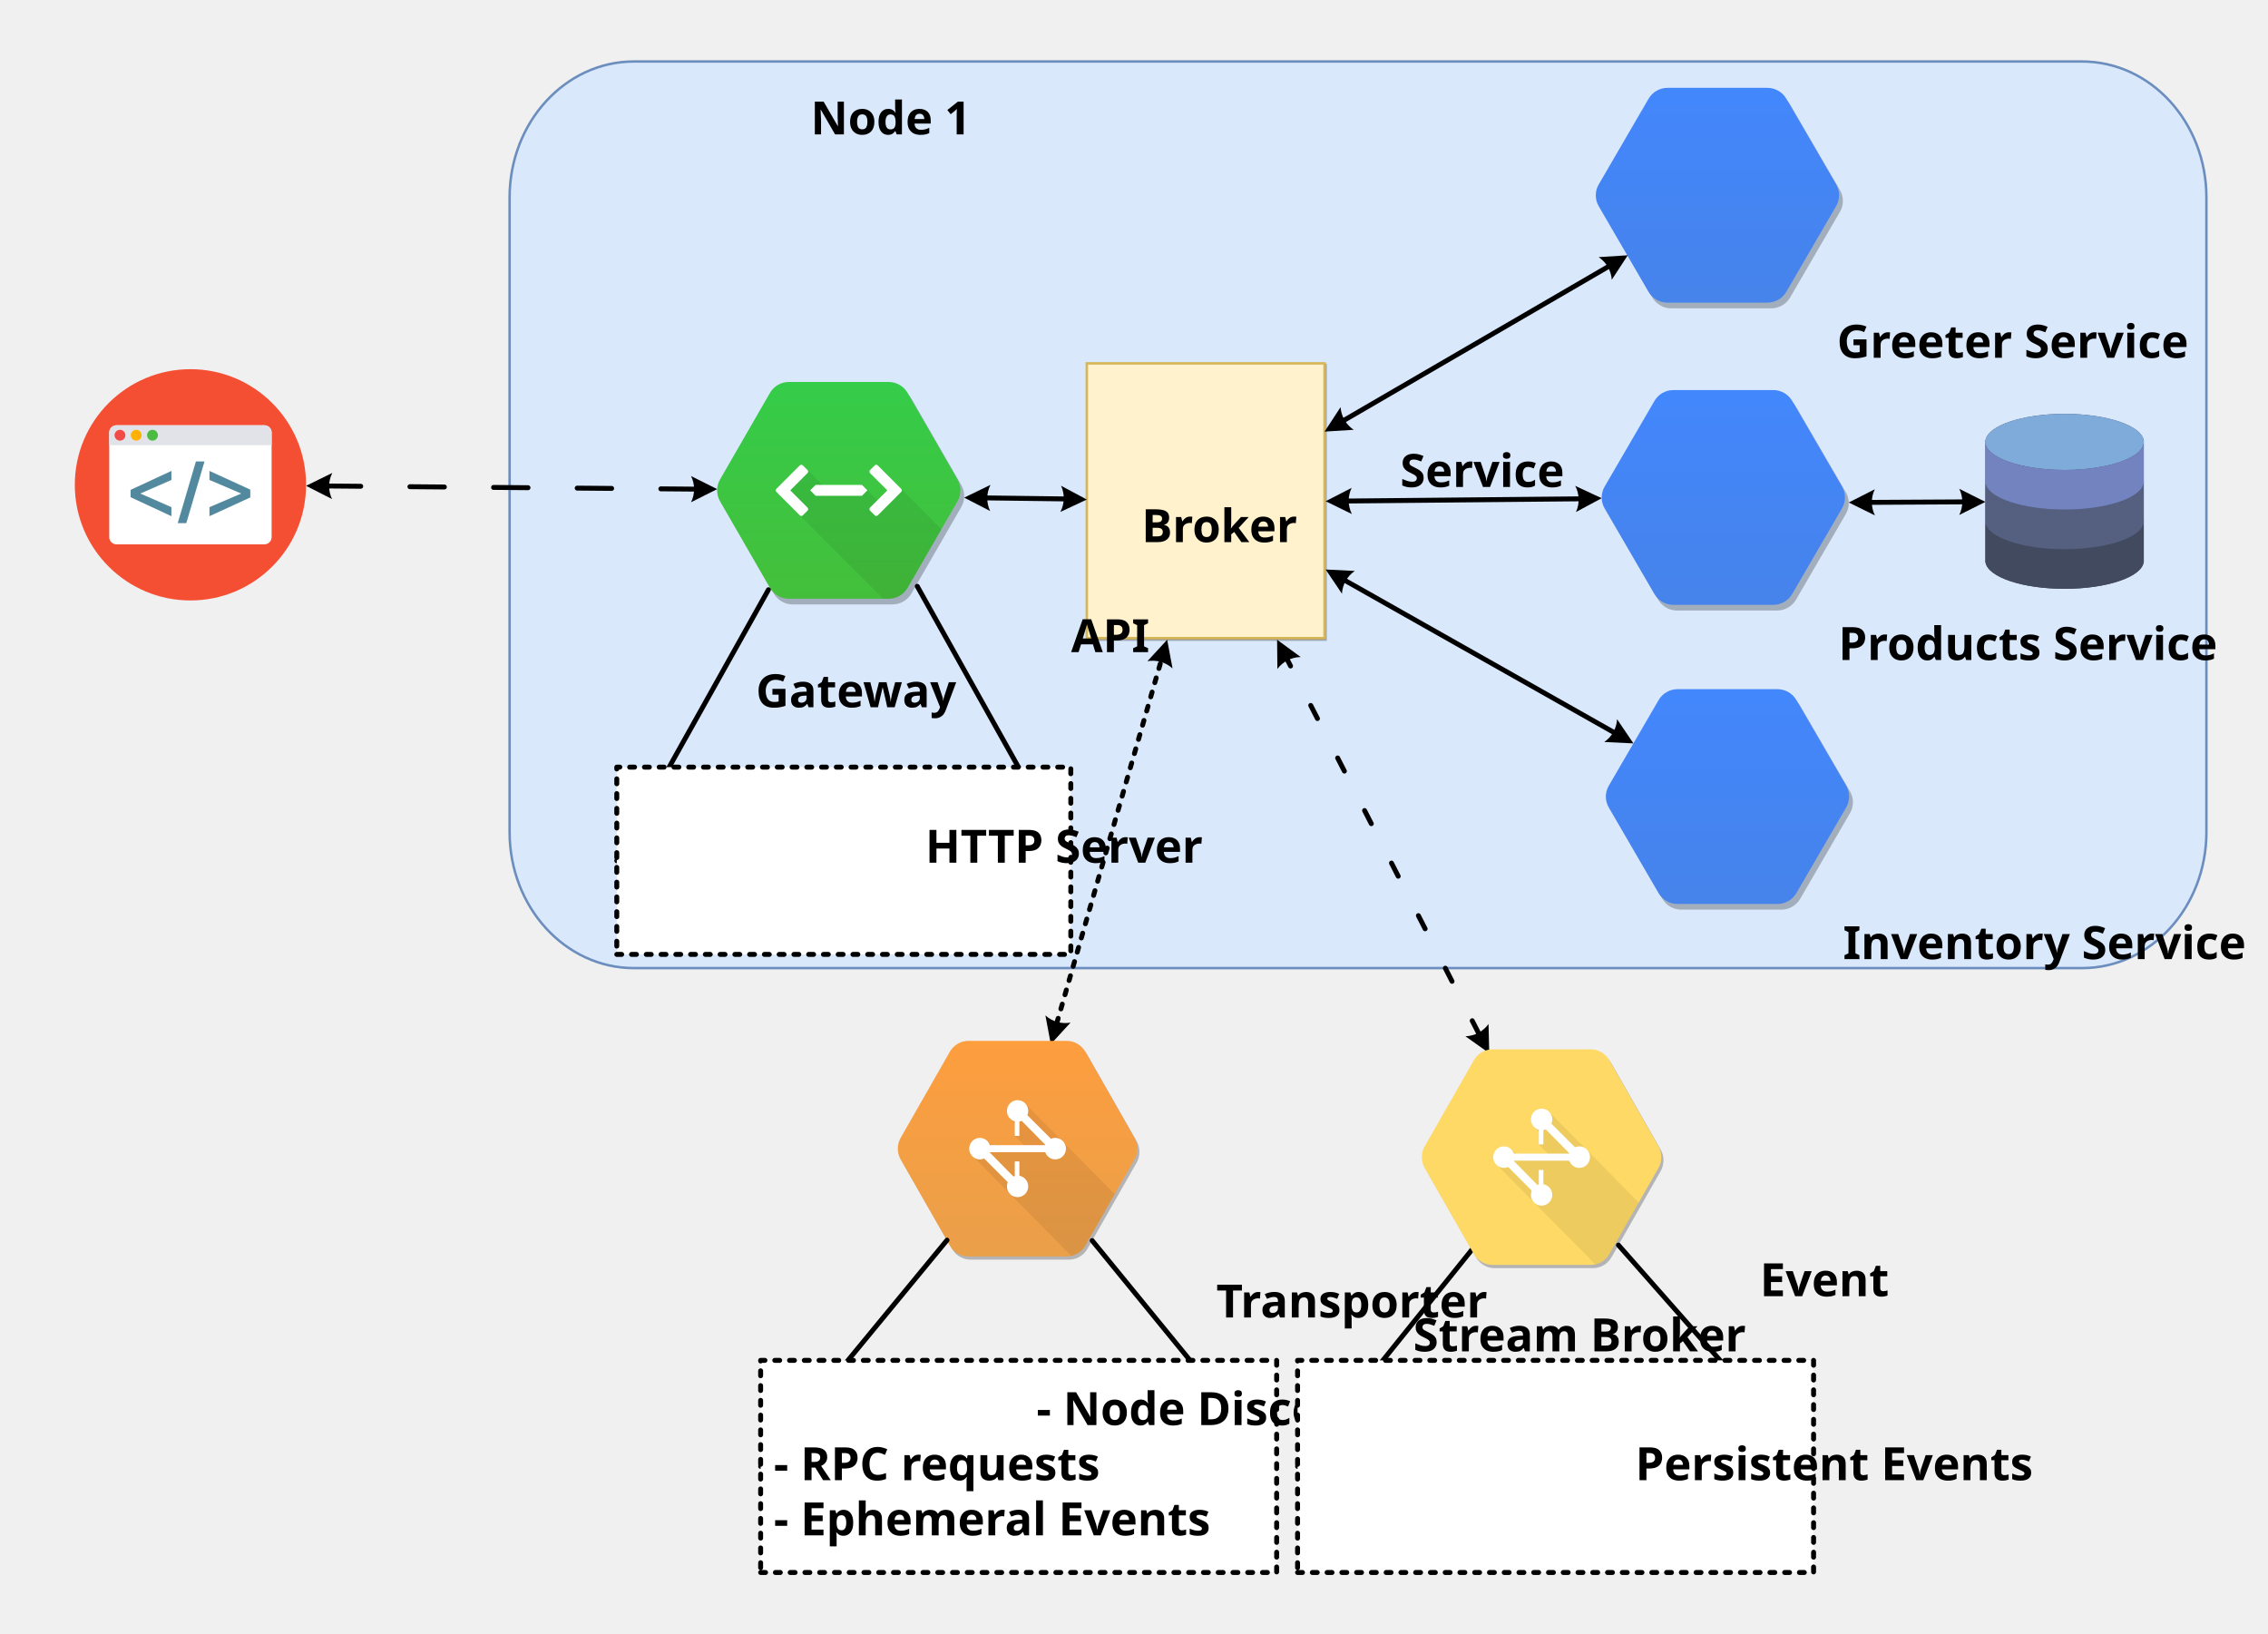
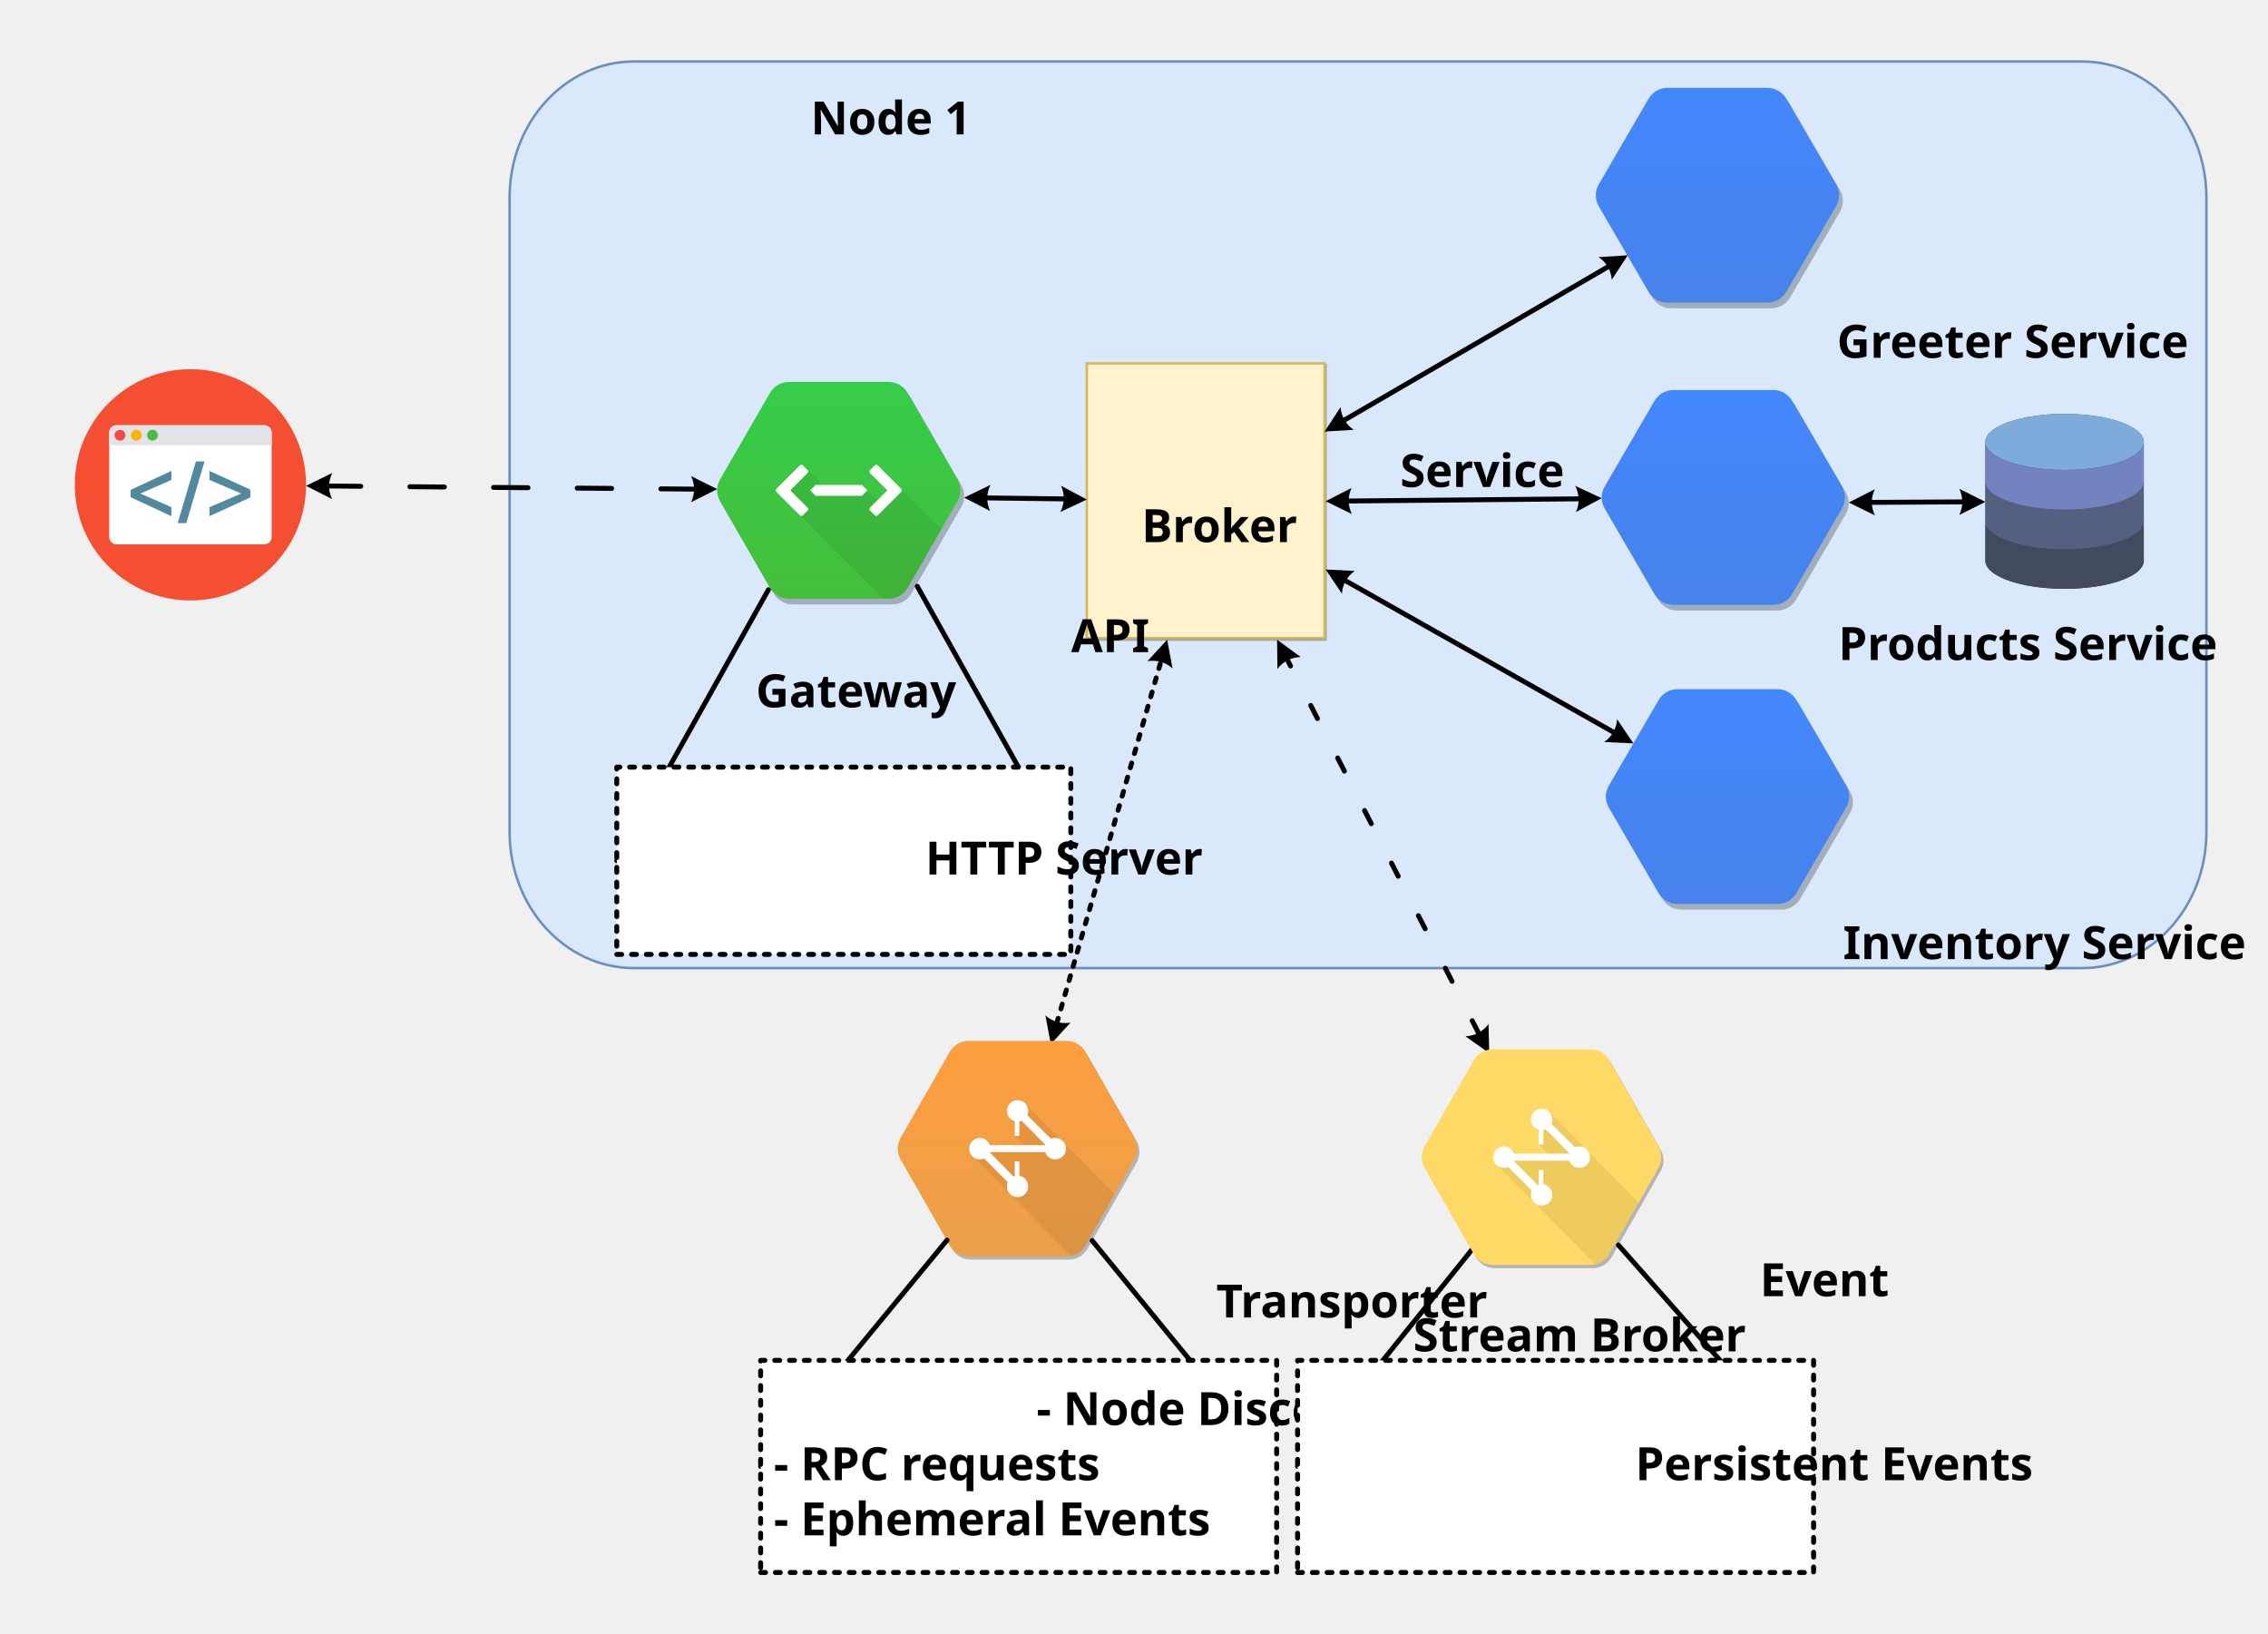
<svg xmlns="http://www.w3.org/2000/svg" xmlns:ns1="http://schemas.microsoft.com/visio/2003/SVGExtensions/" xmlns:xlink="http://www.w3.org/1999/xlink" width="9.603in" height="6.918in" viewBox="0 0 691.411 498.13" xml:space="preserve" color-interpolation-filters="sRGB" class="st33">
  <ns1:documentProperties ns1:langID="2070" ns1:metric="true" ns1:viewMarkup="false">
    <ns1:userDefs>
      <ns1:ud ns1:nameU="msvNoAutoConnect" ns1:val="VT0(1):26" />
    </ns1:userDefs>
  </ns1:documentProperties>
  <style type="text/css">
	
		.st1 {fill:#dae8fc;stroke:#6c8ebf;stroke-linecap:butt;stroke-width:0.75}
		.st2 {fill:#000000;fill-opacity:0.25;stroke:#000000;stroke-linecap:butt;stroke-opacity:0.25;stroke-width:0.75}
		.st3 {fill:#fff2cc;stroke:#d6b656;stroke-linecap:butt;stroke-width:0.75}
		.st4 {fill:#000000;font-family:Calibri;font-size:1.167em;font-weight:bold}
		.st5 {font-size:1em}
		.st6 {fill:#000000;fill-opacity:0.25;stroke:none;stroke-linecap:butt;stroke-width:0.75}
		.st7 {fill:url(#grad0-17);stroke:none;stroke-linecap:butt;stroke-width:0.75}
		.st8 {fill:#000000;fill-opacity:0.067;stroke:none;stroke-linecap:butt;stroke-width:0.75}
		.st9 {fill:#ffffff;stroke:none;stroke-linecap:butt;stroke-width:0.75}
		.st10 {fill:none;stroke:none;stroke-linecap:round;stroke-linejoin:round;stroke-width:0.75}
		.st11 {marker-end:url(#mrkr5-34);marker-start:url(#mrkr5-32);stroke:#000000;stroke-linecap:round;stroke-linejoin:round;stroke-width:1.5}
		.st12 {fill:#000000;fill-opacity:1;stroke:#000000;stroke-opacity:1;stroke-width:0.373}
		.st13 {stroke:#000000;stroke-linecap:round;stroke-linejoin:round;stroke-width:1.5}
		.st14 {fill:#ffffff;stroke:#000000;stroke-dasharray:1.5,3;stroke-linecap:round;stroke-linejoin:round;stroke-width:1.5}
		.st15 {fill:#000000;font-family:Segoe UI;font-size:1.167em;font-weight:bold}
		.st16 {marker-end:url(#mrkr5-34);marker-start:url(#mrkr5-32);stroke:#000000;stroke-dasharray:10.5,7.5,0,7.5;stroke-linecap:round;stroke-linejoin:round;stroke-width:1.5}
		.st17 {fill:#f54f33;stroke:none;stroke-linecap:butt;stroke-width:4.781}
		.st18 {fill:#ffffff;stroke:none;stroke-linecap:butt;stroke-width:4.781}
		.st19 {fill:#e1e3e9;stroke:none;stroke-linecap:butt;stroke-width:4.781}
		.st20 {fill:#f24b45;stroke:none;stroke-linecap:butt;stroke-width:4.781}
		.st21 {fill:#ffb202;stroke:none;stroke-linecap:butt;stroke-width:4.781}
		.st22 {fill:#4cbb41;stroke:none;stroke-linecap:butt;stroke-width:4.781}
		.st23 {fill:#53899f;stroke:none;stroke-linecap:butt;stroke-width:4.781}
		.st24 {marker-end:url(#mrkr5-34);marker-start:url(#mrkr5-32);stroke:#000000;stroke-dasharray:1.5,3;stroke-linecap:round;stroke-linejoin:round;stroke-width:1.5}
		.st25 {fill:url(#grad0-87);stroke:none;stroke-linecap:butt;stroke-width:0.75}
		.st26 {fill:#424a60;stroke:none;stroke-linecap:butt;stroke-width:11.547}
		.st27 {fill:#556080;stroke:none;stroke-linecap:butt;stroke-width:11.547}
		.st28 {fill:#7fabda;stroke:none;stroke-linecap:butt;stroke-width:11.547}
		.st29 {fill:#7383bf;stroke:none;stroke-linecap:butt;stroke-width:11.547}
		.st30 {marker-end:url(#mrkr5-34);marker-start:url(#mrkr5-32);stroke:#000000;stroke-dasharray:4.5,4.5,0,4.5,0,4.5;stroke-linecap:round;stroke-linejoin:round;stroke-width:1.5}
		.st31 {fill:url(#grad0-178);stroke:none;stroke-linecap:butt;stroke-width:0.75}
		.st32 {fill:#ffd965;stroke:none;stroke-linecap:butt;stroke-width:0.75}
		.st33 {fill:none;fill-rule:evenodd;font-size:12px;overflow:visible;stroke-linecap:square;stroke-miterlimit:3}
	
	</style>
  <defs id="Patterns_And_Gradients">
    <linearGradient id="grad0-17" x1="0" y1="0" x2="1" y2="0" gradientTransform="rotate(90 0.5 0.5)">
      <stop offset="0" stop-color="#35cc49" stop-opacity="1" />
      <stop offset="1" stop-color="#44bf3b" stop-opacity="1" />
    </linearGradient>
    <linearGradient id="grad0-87" x1="0" y1="0" x2="1" y2="0" gradientTransform="rotate(90 0.5 0.5)">
      <stop offset="0" stop-color="#4387fd" stop-opacity="1" />
      <stop offset="1" stop-color="#4683ea" stop-opacity="1" />
    </linearGradient>
    <linearGradient id="grad0-178" x1="0" y1="0" x2="1" y2="0" gradientTransform="rotate(90 0.5 0.5)">
      <stop offset="0" stop-color="#fd9e3f" stop-opacity="1" />
      <stop offset="1" stop-color="#ea9f49" stop-opacity="1" />
    </linearGradient>
  </defs>
  <defs id="Markers">
    <g id="lend5">
      <path d="M 2 1 L 0 0 L 1.981 -0.993 C 1.672 -0.365 1.673 0.373 1.985 1 " style="stroke:none" />
    </g>
    <marker id="mrkr5-32" class="st12" ns1:arrowType="5" ns1:arrowSize="2" ns1:setback="4.45" refX="4.45" orient="auto" markerUnits="strokeWidth" overflow="visible">
      <use xlink:href="#lend5" transform="scale(2.68) " />
    </marker>
    <marker id="mrkr5-34" class="st12" ns1:arrowType="5" ns1:arrowSize="2" ns1:setback="4.69" refX="-4.69" orient="auto" markerUnits="strokeWidth" overflow="visible">
      <use xlink:href="#lend5" transform="scale(-2.68,-2.68) " />
    </marker>
  </defs>
-   <g ns1:mID="6" ns1:index="4" ns1:groupContext="foregroundPage">
+   <g ns1:mID="25" ns1:index="7" ns1:groupContext="foregroundPage">
    <ns1:pageProperties ns1:drawingScale="0.0393701" ns1:pageScale="0.0393701" ns1:drawingUnits="24" ns1:shadowOffsetX="9" ns1:shadowOffsetY="-9" />
    <ns1:layer ns1:name="Connector" ns1:index="0" />
-     <g id="shape216-1" ns1:mID="216" ns1:groupContext="shape" transform="translate(155.339,-203.002)">
+     <g id="shape134-1" ns1:mID="134" ns1:groupContext="shape" transform="translate(155.339,-203.002)">
      <path d="M0 456.67 A37.898 41.458 -180 0 0 37.9 498.13 L479.43 498.13 A37.898 41.458 -180 0 0 517.32 456.67 L517.32        263.21 A37.898 41.458 -180 0 0 479.43 221.75 L37.9 221.75 A37.898 41.458 -180 0 0 -0 263.21 L0 456.67        Z" class="st1" />
    </g>
-     <g id="group217-3" transform="translate(331.318,-303.109)" ns1:mID="217" ns1:groupContext="group">
-       <g id="shape218-4" ns1:mID="218" ns1:groupContext="shape" transform="translate(0.322164,5.68434E-14)">
+     <g id="group2-3" transform="translate(331.318,-303.109)" ns1:mID="2" ns1:groupContext="group">
+       <g id="shape3-4" ns1:mID="3" ns1:groupContext="shape" transform="translate(0.322164,5.68434E-14)">
        <rect x="0" y="414.367" width="72.487" height="83.763" class="st2" />
      </g>
-       <g id="shape219-6" ns1:mID="219" ns1:groupContext="shape" transform="translate(0,-0.483246)">
+       <g id="shape4-6" ns1:mID="4" ns1:groupContext="shape" transform="translate(0,-0.483246)">
        <ns1:textBlock ns1:margins="rect(0,0,0,0)" ns1:tabSpace="42.5197" />
        <ns1:textRect cx="36.243" cy="456.249" width="72.49" height="83.763" />
        <rect x="0" y="414.367" width="72.487" height="83.763" class="st3" />
        <text x="15.44" y="452.05" class="st4" ns1:langID="2070">
          <ns1:paragraph ns1:horizAlign="1" />
          <ns1:tabList />Service<ns1:lf />
          <tspan x="16.7" dy="1.2em" class="st5">Broker</tspan>
        </text>
      </g>
    </g>
-     <g id="group220-10" transform="translate(210.693,-279.521)" ns1:mID="220" ns1:groupContext="group">
-       <g id="group221-11" transform="translate(7.62102,-34.3433)" ns1:mID="221" ns1:groupContext="group">
-         <g id="shape222-12" ns1:mID="222" ns1:groupContext="shape" transform="translate(1.15933,-1.3074E-12)">
+     <g id="group49-10" transform="translate(210.693,-279.521)" ns1:mID="49" ns1:groupContext="group">
+       <g id="group50-11" transform="translate(7.62102,-34.3433)" ns1:mID="50" ns1:groupContext="group">
+         <g id="shape51-12" ns1:mID="51" ns1:groupContext="shape" transform="translate(1.15933,-1.3074E-12)">
          <path d="M16.4 494.8 L1.19 468.43 C0 466.36 0 463.82 1.19 461.76 L16.4 435.38 C17.59 433.32 19.79 432.05 22.17          432.05 L52.6 432.05 C54.98 432.05 57.18 433.32 58.37 435.38 L73.58 461.76 C74.77 463.82 74.77 466.36          73.58 468.43 L58.37 494.8 C57.18 496.86 54.98 498.13 52.6 498.13 L22.17 498.13 C19.79 498.13 17.59          496.86 16.4 494.8 Z" class="st6" />
        </g>
-         <g id="shape223-14" ns1:mID="223" ns1:groupContext="shape" transform="translate(0,-1.739)">
+         <g id="shape52-14" ns1:mID="52" ns1:groupContext="shape" transform="translate(0,-1.739)">
          <path d="M16.4 494.8 L1.19 468.43 C0 466.36 0 463.82 1.19 461.76 L16.4 435.38 C17.59 433.32 19.79 432.05 22.17          432.05 L52.6 432.05 C54.98 432.05 57.18 433.32 58.37 435.38 L73.58 461.76 C74.77 463.82 74.77 466.36          73.58 468.43 L58.37 494.8 C57.18 496.86 54.98 498.13 52.6 498.13 L22.17 498.13 C19.79 498.13 17.59          496.86 16.4 494.8 Z" class="st7" />
        </g>
-         <g id="shape224-18" ns1:mID="224" ns1:groupContext="shape" transform="translate(20.6535,-1.739)">
+         <g id="shape53-18" ns1:mID="53" ns1:groupContext="shape" transform="translate(20.6535,-1.739)">
          <path d="M35.7 464.6 L28.61 468.24 L25.44 465.07 L13.01 464.72 L7.22 458.92 L0 465.09 L4.9 472.75 L30.26 498.13          L31.95 498.13 C34.33 498.13 36.52 496.86 37.72 494.8 L48.02 476.94 L35.7 464.6 Z" class="st8" />
        </g>
-         <g id="shape225-20" ns1:mID="225" ns1:groupContext="shape" transform="translate(18.103,-26.9081)">
+         <g id="shape54-20" ns1:mID="54" ns1:groupContext="shape" transform="translate(18.103,-26.9081)">
          <path d="M28 490.25 L26.35 488.59 L12.23 488.59 L10.57 490.25 L12.23 491.91 L26.35 491.91 L28 490.25 ZM9.77 495.53          L4.49 490.25 L9.77 484.98 C10.01 484.73 10.01 484.33 9.77 484.09 L8.31 482.64 C8.06 482.39 7.66          482.39 7.41 482.64 L0.24 489.81 C0 490.06 0 490.46 0.24 490.71 L1.7 492.17 L1.7 492.17 L7.42 497.88          C7.67 498.13 8.06 498.13 8.31 497.88 L9.77 496.43 C10.01 496.18 10.01 495.78 9.77 495.53 ZM28.8          484.98 L34.08 490.26 L28.8 495.53 C28.56 495.78 28.56 496.18 28.8 496.43 L30.26 497.88 C30.51 498.13          30.91 498.13 31.16 497.88 L38.33 490.71 C38.57 490.46 38.57 490.06 38.33 489.81 L36.87 488.36 L36.86          488.35 L31.15 482.64 C30.9 482.39 30.51 482.39 30.26 482.64 L28.8 484.09 C28.56 484.33 28.56 484.73          28.8 484.98 Z" class="st9" />
        </g>
      </g>
-       <g id="shape226-22" ns1:mID="226" ns1:groupContext="shape">
+       <g id="shape55-22" ns1:mID="55" ns1:groupContext="shape">
        <ns1:textBlock ns1:margins="rect(4,4,4,4)" ns1:tabSpace="42.5197" />
        <ns1:textRect cx="45.586" cy="482.535" width="91.18" height="31.191" />
        <rect x="0" y="466.939" width="91.173" height="31.191" class="st10" />
        <text x="35.75" y="478.33" class="st4" ns1:langID="2070">
          <ns1:paragraph ns1:horizAlign="1" />
          <ns1:tabList />API<ns1:newlineChar />
          <tspan x="19.73" dy="1.2em" class="st5">Gateway</tspan>
        </text>
      </g>
    </g>
-     <g id="shape227-26" ns1:mID="227" ns1:groupContext="shape" ns1:layerMember="0" transform="translate(331.318,-339.097)">
+     <g id="shape67-26" ns1:mID="67" ns1:groupContext="shape" ns1:layerMember="0" transform="translate(331.318,-339.097)">
      <path d="M-6.67 491.2 L-7.03 491.19 L-30.35 490.89" class="st11" />
    </g>
-     <g id="shape228-35" ns1:mID="228" ns1:groupContext="shape" transform="translate(171.496,-451.354)">
+     <g id="shape160-35" ns1:mID="160" ns1:groupContext="shape" transform="translate(171.496,-451.354)">
      <ns1:textBlock ns1:margins="rect(4,4,4,4)" ns1:tabSpace="42.5197" />
      <ns1:textRect cx="30.898" cy="488.13" width="61.8" height="20" />
      <rect x="0" y="478.13" width="61.795" height="20" class="st10" />
      <text x="10.11" y="492.33" class="st4" ns1:langID="2070">
        <ns1:paragraph ns1:horizAlign="1" />
        <ns1:tabList />Node 1</text>
    </g>
-     <g id="shape229-38" ns1:mID="229" ns1:groupContext="shape" ns1:layerMember="0" transform="translate(234.249,-318.353)">
+     <g id="shape180-38" ns1:mID="180" ns1:groupContext="shape" ns1:layerMember="0" transform="translate(234.249,-318.353)">
      <path d="M0 498.13 L-46.23 580.76" class="st13" />
    </g>
-     <g id="shape230-41" ns1:mID="230" ns1:groupContext="shape" ns1:layerMember="0" transform="translate(279.628,-319.395)">
+     <g id="shape181-41" ns1:mID="181" ns1:groupContext="shape" ns1:layerMember="0" transform="translate(279.628,-319.395)">
      <path d="M0 498.13 L46.81 581.8" class="st13" />
    </g>
-     <g id="shape231-44" ns1:mID="231" ns1:groupContext="shape" transform="translate(188.016,-207.179)">
+     <g id="shape182-44" ns1:mID="182" ns1:groupContext="shape" transform="translate(188.016,-207.179)">
      <ns1:userDefs>
        <ns1:ud ns1:nameU="visVersion" ns1:val="VT0(15):26" />
      </ns1:userDefs>
      <ns1:textBlock ns1:margins="rect(4,4,4,4)" ns1:tabSpace="42.5197" />
      <ns1:textRect cx="69.21" cy="469.584" width="138.42" height="57.092" />
      <path d="M0 498.13 L138.42 498.13 L138.42 441.04 L0 441.04 L0 498.13 Z" class="st14" />
-       <text x="28.55" y="470.18" class="st15" ns1:langID="2070">
+       <text x="28.55" y="473.78" class="st15" ns1:langID="2070">
        <ns1:paragraph ns1:horizAlign="1" />
-         <ns1:tabList />HTTP Server<ns1:newlineChar />
-       </text>
-     </g>
-     <g id="shape232-47" ns1:mID="232" ns1:groupContext="shape" ns1:layerMember="0" transform="translate(218.619,-342.409)">
+         <ns1:tabList />HTTP Server</text>
+     </g>
+     <g id="shape75-47" ns1:mID="75" ns1:groupContext="shape" ns1:layerMember="0" transform="translate(218.619,-342.409)">
      <path d="M-6.67 491.52 L-7.03 491.52 L-118.3 490.57" class="st16" />
    </g>
-     <g id="group233-54" transform="translate(22.7812,-315.078)" ns1:mID="233" ns1:groupContext="group">
-       <g id="shape234-55" ns1:mID="234" ns1:groupContext="shape">
+     <g id="group213-54" transform="translate(22.7812,-315.078)" ns1:mID="213" ns1:groupContext="group">
+       <g id="shape214-55" ns1:mID="214" ns1:groupContext="shape">
        <ellipse cx="35.253" cy="462.877" rx="35.253" ry="35.253" class="st17" />
      </g>
-       <g id="shape235-57" ns1:mID="235" ns1:groupContext="shape" transform="translate(10.4966,-17.1049)">
+       <g id="shape215-57" ns1:mID="215" ns1:groupContext="shape" transform="translate(10.4966,-17.1049)">
        <path d="M47.31 498.13 L2.2 498.13 C0.99 498.13 0 497.14 0 495.93 L0 464.04 C0 462.82 0.99 461.83 2.2 461.83 L47.31         461.83 C48.53 461.83 49.51 462.82 49.51 464.04 L49.51 495.93 C49.51 497.14 48.53 498.13 47.31 498.13         Z" class="st18" />
      </g>
-       <g id="shape236-59" ns1:mID="236" ns1:groupContext="shape" transform="translate(10.4966,-47.3416)">
+       <g id="shape216-59" ns1:mID="216" ns1:groupContext="shape" transform="translate(10.4966,-47.3416)">
        <path d="M49.51 498.13 L49.51 494.27 C49.51 493.06 48.53 492.07 47.31 492.07 L2.2 492.07 C0.99 492.07 0 493.06 0         494.27 L0 498.13 L49.51 498.13 Z" class="st19" />
      </g>
-       <g id="shape237-61" ns1:mID="237" ns1:groupContext="shape" transform="translate(12.1182,-48.7192)">
+       <g id="shape217-61" ns1:mID="217" ns1:groupContext="shape" transform="translate(12.1182,-48.7192)">
        <ellipse cx="1.652" cy="496.477" rx="1.652" ry="1.652" class="st20" />
      </g>
-       <g id="shape238-63" ns1:mID="238" ns1:groupContext="shape" transform="translate(17.0757,-48.7192)">
+       <g id="shape218-63" ns1:mID="218" ns1:groupContext="shape" transform="translate(17.0757,-48.7192)">
        <ellipse cx="1.652" cy="496.477" rx="1.652" ry="1.652" class="st21" />
      </g>
-       <g id="shape239-65" ns1:mID="239" ns1:groupContext="shape" transform="translate(22.0337,-48.7192)">
+       <g id="shape219-65" ns1:mID="219" ns1:groupContext="shape" transform="translate(22.0337,-48.7192)">
        <ellipse cx="1.652" cy="496.477" rx="1.652" ry="1.652" class="st22" />
      </g>
-       <g id="group240-67" transform="translate(17.0019,-23.5722)" ns1:mID="240" ns1:groupContext="group">
-         <g id="shape241-68" ns1:mID="241" ns1:groupContext="shape" transform="translate(0,-2.11904)">
+       <g id="group220-67" transform="translate(17.0019,-23.5722)" ns1:mID="220" ns1:groupContext="group">
+         <g id="shape221-68" ns1:mID="221" ns1:groupContext="shape" transform="translate(0,-2.11904)">
          <path d="M0 490.11 L12.45 484.33 L12.45 487.08 L3.04 491.2 L3.04 491.25 L12.45 495.38 L12.45 498.13 L0 492.34          L0 490.11 Z" class="st23" />
        </g>
-         <g id="shape242-70" ns1:mID="242" ns1:groupContext="shape" transform="translate(14.3722,5.68434E-14)">
+         <g id="shape222-70" ns1:mID="222" ns1:groupContext="shape" transform="translate(14.3722,5.68434E-14)">
          <path d="M0 498.13 L5.55 479.32 L8.17 479.32 L2.62 498.13 L0 498.13 Z" class="st23" />
        </g>
-         <g id="shape243-72" ns1:mID="243" ns1:groupContext="shape" transform="translate(24.0481,-2.11904)">
+         <g id="shape223-72" ns1:mID="223" ns1:groupContext="shape" transform="translate(24.0481,-2.11904)">
          <path d="M12.45 492.42 L0 498.13 L0 495.38 L9.63 491.25 L9.63 491.2 L0 487.08 L0 484.33 L12.45 490.03 L12.45          492.42 L12.45 492.42 Z" class="st23" />
        </g>
      </g>
    </g>
-     <g id="shape244-74" ns1:mID="244" ns1:groupContext="shape" ns1:layerMember="0" transform="translate(320.326,-179.833)">
+     <g id="shape252-74" ns1:mID="252" ns1:groupContext="shape" ns1:layerMember="0" transform="translate(320.326,-179.833)">
      <path d="M1.85 491.72 L1.95 491.37 L33.55 381.61" class="st24" />
    </g>
-     <g id="group245-81" transform="translate(479.154,-387.254)" ns1:mID="245" ns1:groupContext="group">
-       <g id="shape246-82" ns1:mID="246" ns1:groupContext="shape" transform="translate(8.20069,-16.8642)">
+     <g id="group253-81" transform="translate(479.154,-387.254)" ns1:mID="253" ns1:groupContext="group">
+       <g id="shape254-82" ns1:mID="254" ns1:groupContext="shape" transform="translate(8.20069,-16.8642)">
        <path d="M16.39 494.84 L1.19 468.71 C0 466.66 0 464.14 1.19 462.09 L16.39 435.96 C17.58 433.91 19.78 432.64 22.17         432.64 L52.58 432.64 C54.97 432.63 57.18 433.89 58.38 435.94 L73.58 462.07 C74.77 464.12 74.77 466.64         73.58 468.69 L58.38 494.82 C57.18 496.87 54.97 498.13 52.58 498.12 L22.17 498.12 C19.79 498.13 17.59         496.88 16.39 494.84 Z" class="st6" />
      </g>
-       <g id="shape247-84" ns1:mID="247" ns1:groupContext="shape" transform="translate(7.04135,-18.6032)">
+       <g id="shape255-84" ns1:mID="255" ns1:groupContext="shape" transform="translate(7.04135,-18.6032)">
        <path d="M16.39 494.84 L1.19 468.71 C0 466.66 0 464.14 1.19 462.09 L16.39 435.96 C17.58 433.91 19.78 432.64 22.17         432.64 L52.58 432.64 C54.97 432.63 57.18 433.89 58.38 435.94 L73.58 462.07 C74.77 464.12 74.77 466.64         73.58 468.69 L58.38 494.82 C57.18 496.87 54.97 498.13 52.58 498.12 L22.17 498.12 C19.79 498.13 17.59         496.88 16.39 494.84 Z" class="st25" />
      </g>
-       <g id="shape248-88" ns1:mID="248" ns1:groupContext="shape" transform="translate(-8.27199,5.68434E-14)">
+       <g id="shape256-88" ns1:mID="256" ns1:groupContext="shape" transform="translate(-8.27199,5.68434E-14)">
        <ns1:textBlock ns1:margins="rect(4,4,4,4)" ns1:tabSpace="42.5197" />
        <ns1:textRect cx="53.858" cy="492.132" width="107.72" height="11.996" />
        <rect x="0" y="486.134" width="107.717" height="11.996" class="st10" />
        <text x="9.04" y="496.33" class="st4" ns1:langID="2070">
          <ns1:paragraph ns1:horizAlign="1" />
          <ns1:tabList />Greeter Service</text>
      </g>
    </g>
-     <g id="group249-91" transform="translate(480.949,-295.128)" ns1:mID="249" ns1:groupContext="group">
-       <g id="shape250-92" ns1:mID="250" ns1:groupContext="shape" transform="translate(8.20069,-16.8642)">
+     <g id="group257-91" transform="translate(480.949,-295.128)" ns1:mID="257" ns1:groupContext="group">
+       <g id="shape258-92" ns1:mID="258" ns1:groupContext="shape" transform="translate(8.20069,-16.8642)">
        <path d="M16.39 494.84 L1.19 468.71 C0 466.66 0 464.14 1.19 462.09 L16.39 435.96 C17.58 433.91 19.78 432.64 22.17         432.64 L52.58 432.64 C54.97 432.63 57.18 433.89 58.38 435.94 L73.58 462.07 C74.77 464.12 74.77 466.64         73.58 468.69 L58.38 494.82 C57.18 496.87 54.97 498.13 52.58 498.12 L22.17 498.12 C19.79 498.13 17.59         496.88 16.39 494.84 Z" class="st6" />
      </g>
-       <g id="shape251-94" ns1:mID="251" ns1:groupContext="shape" transform="translate(7.04135,-18.6032)">
+       <g id="shape259-94" ns1:mID="259" ns1:groupContext="shape" transform="translate(7.04135,-18.6032)">
        <path d="M16.39 494.84 L1.19 468.71 C0 466.66 0 464.14 1.19 462.09 L16.39 435.96 C17.58 433.91 19.78 432.64 22.17         432.64 L52.58 432.64 C54.97 432.63 57.18 433.89 58.38 435.94 L73.58 462.07 C74.77 464.12 74.77 466.64         73.58 468.69 L58.38 494.82 C57.18 496.87 54.97 498.13 52.58 498.12 L22.17 498.12 C19.79 498.13 17.59         496.88 16.39 494.84 Z" class="st25" />
      </g>
-       <g id="shape252-97" ns1:mID="252" ns1:groupContext="shape" transform="translate(-12.0822,5.68434E-14)">
+       <g id="shape260-97" ns1:mID="260" ns1:groupContext="shape" transform="translate(-12.0822,5.68434E-14)">
        <ns1:textBlock ns1:margins="rect(4,4,4,4)" ns1:tabSpace="42.5197" />
        <ns1:textRect cx="59.528" cy="492.132" width="119.06" height="11.996" />
        <rect x="0" y="486.134" width="119.055" height="11.996" class="st10" />
        <text x="11.5" y="496.33" class="st4" ns1:langID="2070">
          <ns1:paragraph ns1:horizAlign="1" />
          <ns1:tabList />Products Service</text>
      </g>
    </g>
-     <g id="shape253-100" ns1:mID="253" ns1:groupContext="shape" ns1:layerMember="0" transform="translate(605.266,-352.141)">
+     <g id="shape261-100" ns1:mID="261" ns1:groupContext="shape" ns1:layerMember="0" transform="translate(605.266,-352.141)">
      <path d="M-6.67 505.14 L-7.03 505.14 L-34.61 505.29" class="st11" />
    </g>
-     <g id="group254-107" transform="translate(605.266,-318.63)" ns1:mID="254" ns1:groupContext="group">
-       <g id="shape255-108" ns1:mID="255" ns1:groupContext="shape">
+     <g id="group262-107" transform="translate(605.266,-318.63)" ns1:mID="262" ns1:groupContext="group">
+       <g id="shape263-108" ns1:mID="263" ns1:groupContext="shape">
        <path d="M48.26 452.84 C47.52 448.35 37.01 444.79 24.15 444.79 C11.29 444.79 0.78 448.35 0.05 452.84 L0 452.84 L0         453.35 L0 464.92 L0 465.42 L0 465.93 L0 477 L0 477.5 L0 478 L0 490.08 L0.05 490.08 C0.78 494.57 11.29         498.13 24.15 498.13 C37.01 498.13 47.52 494.57 48.26 490.08 L48.3 490.08 L48.3 478 L48.3 477.5 L48.3         477 L48.3 465.93 L48.3 465.42 L48.3 464.92 L48.3 453.35 L48.3 452.84 L48.26 452.84 Z" class="st26" />
      </g>
-       <g id="group256-110" ns1:mID="256" ns1:groupContext="group">
-         <g id="shape257-111" ns1:mID="257" ns1:groupContext="shape">
+       <g id="group264-110" ns1:mID="264" ns1:groupContext="group">
+         <g id="shape265-111" ns1:mID="265" ns1:groupContext="shape">
          <path d="M24.15 486.05 C10.81 486.05 0 482.22 0 477.5 L0 490.08 L0.05 490.08 C0.78 494.57 11.29 498.13 24.15          498.13 C37.01 498.13 47.52 494.57 48.26 490.08 L48.3 490.08 L48.3 477.5 C48.3 482.22 37.49 486.05          24.15 486.05 Z" class="st26" />
        </g>
-         <g id="shape258-113" ns1:mID="258" ns1:groupContext="shape" transform="translate(0,-20.6301)">
+         <g id="shape266-113" ns1:mID="266" ns1:groupContext="shape" transform="translate(0,-20.6301)">
          <path d="M0 497.63 L0 498.13 C0 497.96 0.02 497.79 0.05 497.63 L0 497.63 Z" class="st26" />
        </g>
-         <g id="shape259-115" ns1:mID="259" ns1:groupContext="shape" transform="translate(48.2592,-20.6301)">
+         <g id="shape267-115" ns1:mID="267" ns1:groupContext="shape" transform="translate(48.2592,-20.6301)">
          <path d="M0 497.63 C0.03 497.79 0.05 497.96 0.05 498.13 L0.05 497.63 L0 497.63 Z" class="st26" />
        </g>
      </g>
-       <g id="group260-117" transform="translate(0,-12.0761)" ns1:mID="260" ns1:groupContext="group">
-         <g id="shape261-118" ns1:mID="261" ns1:groupContext="shape">
+       <g id="group268-117" transform="translate(0,-12.0761)" ns1:mID="268" ns1:groupContext="group">
+         <g id="shape269-118" ns1:mID="269" ns1:groupContext="shape">
          <path d="M24.15 486.05 C10.81 486.05 0 482.22 0 477.5 L0 490.08 L0.05 490.08 C0.78 494.57 11.29 498.13 24.15          498.13 C37.01 498.13 47.52 494.57 48.26 490.08 L48.3 490.08 L48.3 477.5 C48.3 482.22 37.49 486.05          24.15 486.05 Z" class="st27" />
        </g>
-         <g id="shape262-120" ns1:mID="262" ns1:groupContext="shape" transform="translate(0,-20.6301)">
+         <g id="shape270-120" ns1:mID="270" ns1:groupContext="shape" transform="translate(0,-20.6301)">
          <path d="M0 497.63 L0 498.13 C0 497.96 0.02 497.79 0.05 497.63 L0 497.63 Z" class="st27" />
        </g>
-         <g id="shape263-122" ns1:mID="263" ns1:groupContext="shape" transform="translate(48.2592,-20.6301)">
+         <g id="shape271-122" ns1:mID="271" ns1:groupContext="shape" transform="translate(48.2592,-20.6301)">
          <path d="M0 497.63 C0.03 497.79 0.05 497.96 0.05 498.13 L0.05 497.63 L0 497.63 Z" class="st27" />
        </g>
      </g>
-       <g id="shape264-124" ns1:mID="264" ns1:groupContext="shape" transform="translate(0,-36.2284)">
+       <g id="shape272-124" ns1:mID="272" ns1:groupContext="shape" transform="translate(0,-36.2284)">
        <ellipse cx="24.152" cy="489.576" rx="24.152" ry="8.554" class="st28" />
      </g>
-       <g id="group265-126" transform="translate(0,-24.1523)" ns1:mID="265" ns1:groupContext="group">
-         <g id="shape266-127" ns1:mID="266" ns1:groupContext="shape">
+       <g id="group273-126" transform="translate(0,-24.1523)" ns1:mID="273" ns1:groupContext="group">
+         <g id="shape274-127" ns1:mID="274" ns1:groupContext="shape">
          <path d="M24.15 486.05 C10.81 486.05 0 482.22 0 477.5 L0 490.08 L0.05 490.08 C0.78 494.57 11.29 498.13 24.15          498.13 C37.01 498.13 47.52 494.57 48.26 490.08 L48.3 490.08 L48.3 477.5 C48.3 482.22 37.49 486.05          24.15 486.05 Z" class="st29" />
        </g>
-         <g id="shape267-129" ns1:mID="267" ns1:groupContext="shape" transform="translate(0,-20.6301)">
+         <g id="shape275-129" ns1:mID="275" ns1:groupContext="shape" transform="translate(0,-20.6301)">
          <path d="M0 497.63 L0 498.13 C0 497.96 0.02 497.79 0.05 497.63 L0 497.63 Z" class="st29" />
        </g>
-         <g id="shape268-131" ns1:mID="268" ns1:groupContext="shape" transform="translate(48.2592,-20.6301)">
+         <g id="shape276-131" ns1:mID="276" ns1:groupContext="shape" transform="translate(48.2592,-20.6301)">
          <path d="M0 497.63 C0.03 497.79 0.05 497.96 0.05 498.13 L0.05 497.63 L0 497.63 Z" class="st29" />
        </g>
      </g>
    </g>
-     <g id="group269-133" transform="translate(482.22,-203.942)" ns1:mID="269" ns1:groupContext="group">
-       <g id="shape270-134" ns1:mID="270" ns1:groupContext="shape" transform="translate(8.20069,-16.8642)">
+     <g id="group277-133" transform="translate(482.22,-203.942)" ns1:mID="277" ns1:groupContext="group">
+       <g id="shape278-134" ns1:mID="278" ns1:groupContext="shape" transform="translate(8.20069,-16.8642)">
        <path d="M16.39 494.84 L1.19 468.71 C0 466.66 0 464.14 1.19 462.09 L16.39 435.96 C17.58 433.91 19.78 432.64 22.17         432.64 L52.58 432.64 C54.97 432.63 57.18 433.89 58.38 435.94 L73.58 462.07 C74.77 464.12 74.77 466.64         73.58 468.69 L58.38 494.82 C57.18 496.87 54.97 498.13 52.58 498.12 L22.17 498.12 C19.79 498.13 17.59         496.88 16.39 494.84 Z" class="st6" />
      </g>
-       <g id="shape271-136" ns1:mID="271" ns1:groupContext="shape" transform="translate(7.04135,-18.6032)">
+       <g id="shape279-136" ns1:mID="279" ns1:groupContext="shape" transform="translate(7.04135,-18.6032)">
        <path d="M16.39 494.84 L1.19 468.71 C0 466.66 0 464.14 1.19 462.09 L16.39 435.96 C17.58 433.91 19.78 432.64 22.17         432.64 L52.58 432.64 C54.97 432.63 57.18 433.89 58.38 435.94 L73.58 462.07 C74.77 464.12 74.77 466.64         73.58 468.69 L58.38 494.82 C57.18 496.87 54.97 498.13 52.58 498.12 L22.17 498.12 C19.79 498.13 17.59         496.88 16.39 494.84 Z" class="st25" />
      </g>
-       <g id="shape272-139" ns1:mID="272" ns1:groupContext="shape" transform="translate(-6.91696,5.68434E-14)">
+       <g id="shape280-139" ns1:mID="280" ns1:groupContext="shape" transform="translate(-6.91696,5.68434E-14)">
        <ns1:textBlock ns1:margins="rect(4,4,4,4)" ns1:tabSpace="42.5197" />
        <ns1:textRect cx="57.063" cy="492.132" width="114.13" height="11.996" />
        <rect x="0" y="486.134" width="114.126" height="11.996" class="st10" />
        <text x="6.47" y="496.33" class="st4" ns1:langID="2070">
          <ns1:paragraph ns1:horizAlign="1" />
          <ns1:tabList />Inventory Service</text>
      </g>
    </g>
-     <g id="shape273-142" ns1:mID="273" ns1:groupContext="shape" ns1:layerMember="0" transform="translate(403.805,-366.547)">
+     <g id="shape281-142" ns1:mID="281" ns1:groupContext="shape" ns1:layerMember="0" transform="translate(403.805,-366.547)">
      <path d="M5.77 494.77 L6.08 494.59 L86.36 447.91" class="st11" />
    </g>
-     <g id="shape274-149" ns1:mID="274" ns1:groupContext="shape" ns1:layerMember="0" transform="translate(497.965,-271.498)">
+     <g id="shape282-149" ns1:mID="282" ns1:groupContext="shape" ns1:layerMember="0" transform="translate(497.965,-271.498)">
      <path d="M-5.81 494.85 L-6.13 494.67 L-87.71 448.57" class="st11" />
    </g>
-     <g id="shape275-156" ns1:mID="275" ns1:groupContext="shape" ns1:layerMember="0" transform="translate(488.296,-352.817)">
+     <g id="shape283-156" ns1:mID="283" ns1:groupContext="shape" ns1:layerMember="0" transform="translate(488.296,-352.817)">
      <path d="M-6.67 504.88 L-7.03 504.89 L-77.13 505.55" class="st11" />
    </g>
-     <g id="shape276-163" ns1:mID="276" ns1:groupContext="shape" ns1:layerMember="0" transform="translate(453.92,-177.012)">
+     <g id="shape179-163" ns1:mID="179" ns1:groupContext="shape" ns1:layerMember="0" transform="translate(453.92,-177.012)">
      <path d="M-3.04 492.19 L-3.21 491.87 L-61.38 378.3" class="st30" />
    </g>
-     <g id="group277-170" transform="translate(231.874,-25.8366)" ns1:mID="277" ns1:groupContext="group">
-       <g id="group278-171" transform="translate(33.0751,-65.6885)" ns1:mID="278" ns1:groupContext="group">
-         <g id="group279-172" transform="translate(8.45539,-22.5896)" ns1:mID="279" ns1:groupContext="group">
-           <g id="shape280-173" ns1:mID="280" ns1:groupContext="shape" transform="translate(0.657184,-9.66338E-13)">
+     <g id="group285-170" transform="translate(231.874,-25.8366)" ns1:mID="285" ns1:groupContext="group">
+       <g id="group156-171" transform="translate(33.0751,-65.6885)" ns1:mID="156" ns1:groupContext="group">
+         <g id="group137-172" transform="translate(8.45539,-22.5896)" ns1:mID="137" ns1:groupContext="group">
+           <g id="shape138-173" ns1:mID="138" ns1:groupContext="shape" transform="translate(0.657184,-9.66338E-13)">
            <path d="M16.15 494.81 L1.17 468.59 C0 466.54 0 464.01 1.17 461.96 L16.15 435.73 C17.32 433.68 19.49 432.41           21.83 432.41 L51.78 432.41 C54.12 432.41 56.29 433.68 57.46 435.73 L72.43 461.96 C73.6 464.01           73.6 466.54 72.43 468.59 L57.46 494.81 C56.29 496.86 54.12 498.13 51.78 498.13 L21.83 498.13           C19.49 498.13 17.32 496.86 16.15 494.81 Z" class="st6" />
          </g>
-           <g id="shape281-175" ns1:mID="281" ns1:groupContext="shape" transform="translate(-3.67706E-13,-0.985776)">
+           <g id="shape139-175" ns1:mID="139" ns1:groupContext="shape" transform="translate(-3.67706E-13,-0.985776)">
            <path d="M16.15 494.81 L1.17 468.59 C0 466.54 0 464.01 1.17 461.96 L16.15 435.73 C17.32 433.68 19.49 432.41           21.83 432.41 L51.78 432.41 C54.12 432.41 56.29 433.68 57.46 435.73 L72.43 461.96 C73.6 464.01           73.6 466.54 72.43 468.59 L57.46 494.81 C56.29 496.86 54.12 498.13 51.78 498.13 L21.83 498.13           C19.49 498.13 17.32 496.86 16.15 494.81 Z" class="st31" />
          </g>
-           <g id="shape282-179" ns1:mID="282" ns1:groupContext="shape" transform="translate(23.1526,-1.15336)">
+           <g id="shape140-179" ns1:mID="140" ns1:groupContext="shape" transform="translate(23.1526,-1.15336)">
            <path d="M16 451.7 L13.73 451.28 L11.38 456.3 L13.36 458.3 L12.8 461.55 L16.06 464.84 L7.2 465.76 L4.59 463.12           L0 467.76 L30.03 498.13 C31.83 497.74 33.38 496.59 34.31 494.98 L43.27 479.29 L16 451.7 Z" class="st8" />
          </g>
-           <g id="shape283-181" ns1:mID="283" ns1:groupContext="shape" transform="translate(33.5598,-42.0635)">
+           <g id="shape141-181" ns1:mID="141" ns1:groupContext="shape" transform="translate(33.5598,-42.0635)">
            <ellipse cx="3.246" cy="494.848" rx="3.246" ry="3.282" class="st9" />
          </g>
-           <g id="shape284-183" ns1:mID="284" ns1:groupContext="shape" transform="translate(33.5598,-19.0621)">
+           <g id="shape142-183" ns1:mID="142" ns1:groupContext="shape" transform="translate(33.5598,-19.0621)">
            <ellipse cx="3.246" cy="494.848" rx="3.246" ry="3.282" class="st9" />
          </g>
-           <g id="shape285-185" ns1:mID="285" ns1:groupContext="shape" transform="translate(22.059,-30.5628)">
+           <g id="shape143-185" ns1:mID="143" ns1:groupContext="shape" transform="translate(22.059,-30.5628)">
            <ellipse cx="3.246" cy="494.848" rx="3.246" ry="3.282" class="st9" />
          </g>
-           <g id="shape286-187" ns1:mID="286" ns1:groupContext="shape" transform="translate(45.0605,-30.5628)">
+           <g id="shape144-187" ns1:mID="144" ns1:groupContext="shape" transform="translate(45.0605,-30.5628)">
            <ellipse cx="3.246" cy="494.848" rx="3.246" ry="3.282" class="st9" />
          </g>
-           <g id="shape287-189" ns1:mID="287" ns1:groupContext="shape" transform="translate(22.5644,-21.4571)">
+           <g id="shape145-189" ns1:mID="145" ns1:groupContext="shape" transform="translate(22.5644,-21.4571)">
            <path d="M13.42 498.13 L0 484.68 L22.81 484.68 L13.42 475.16 L15.07 473.39 L28.48 486.81 L5.66 486.81 L15.07           496.37 L13.42 498.13 Z" class="st9" />
          </g>
-           <g id="shape288-191" ns1:mID="288" ns1:groupContext="shape" transform="translate(35.9513,-22.1668)">
+           <g id="shape146-191" ns1:mID="146" ns1:groupContext="shape" transform="translate(35.9513,-22.1668)">
            <rect x="0" y="490.349" width="1.397" height="7.781" class="st9" />
          </g>
-           <g id="shape289-193" ns1:mID="289" ns1:groupContext="shape" transform="translate(35.9513,-37.7289)">
+           <g id="shape147-193" ns1:mID="147" ns1:groupContext="shape" transform="translate(35.9513,-37.7289)">
            <rect x="0" y="490.349" width="1.397" height="7.781" class="st9" />
          </g>
        </g>
-         <g id="shape290-195" ns1:mID="290" ns1:groupContext="shape">
+         <g id="shape155-195" ns1:mID="155" ns1:groupContext="shape">
          <ns1:textBlock ns1:margins="rect(4,4,4,4)" ns1:tabSpace="42.5197" />
          <ns1:textRect cx="45.586" cy="488.97" width="91.18" height="18.32" />
          <rect x="0" y="479.81" width="91.173" height="18.32" class="st10" />
          <text x="11.18" y="493.17" class="st4" ns1:langID="2070">
            <ns1:paragraph ns1:horizAlign="1" />
            <ns1:tabList />Transporter</text>
        </g>
      </g>
-       <g id="shape291-198" ns1:mID="291" ns1:groupContext="shape" ns1:layerMember="0" transform="translate(56.8274,-94.2335)">
+       <g id="shape202-198" ns1:mID="202" ns1:groupContext="shape" ns1:layerMember="0" transform="translate(56.8274,-94.2335)">
        <path d="M0 498.13 L-56.83 567.11" class="st13" />
      </g>
-       <g id="shape292-201" ns1:mID="292" ns1:groupContext="shape" ns1:layerMember="0" transform="translate(101.077,-94.1006)">
+       <g id="shape203-201" ns1:mID="203" ns1:groupContext="shape" ns1:layerMember="0" transform="translate(101.077,-94.1006)">
        <path d="M0 498.13 L56.25 566.98" class="st13" />
      </g>
-       <g id="shape293-204" ns1:mID="293" ns1:groupContext="shape" transform="translate(0,7.08661)">
+       <g id="shape204-204" ns1:mID="204" ns1:groupContext="shape" transform="translate(0,7.08661)">
        <ns1:userDefs>
          <ns1:ud ns1:nameU="visVersion" ns1:val="VT0(15):26" />
        </ns1:userDefs>
        <ns1:textBlock ns1:margins="rect(4,4,4,4)" ns1:tabSpace="42.5197" />
        <ns1:textRect cx="78.661" cy="465.794" width="157.33" height="64.671" />
        <path d="M0 498.13 L157.32 498.13 L157.32 433.46 L0 433.46 L0 498.13 Z" class="st14" />
        <text x="4" y="453.19" class="st15" ns1:langID="2070">
          <ns1:paragraph />
          <ns1:tabList />- Node Discovery<ns1:newlineChar />
          <tspan x="4" dy="1.2em" class="st5">-</tspan> RPC requests<ns1:lf />
          <tspan x="4" dy="1.2em" class="st5">-</tspan> Ephemeral Events</text>
      </g>
    </g>
-     <g id="group294-209" transform="translate(395.575,-18.75)" ns1:mID="294" ns1:groupContext="group">
-       <g id="shape295-210" ns1:mID="295" ns1:groupContext="shape" ns1:layerMember="0" transform="translate(97.8293,-99.8091)">
+     <g id="group289-209" transform="translate(395.575,-18.75)" ns1:mID="289" ns1:groupContext="group">
+       <g id="shape250-210" ns1:mID="250" ns1:groupContext="shape" ns1:layerMember="0" transform="translate(97.8293,-99.8091)">
        <path d="M0 498.13 L59.49 565.6" class="st13" />
      </g>
-       <g id="shape296-213" ns1:mID="296" ns1:groupContext="shape" ns1:layerMember="0" transform="translate(53.1076,-98.3568)">
+       <g id="shape205-213" ns1:mID="205" ns1:groupContext="shape" ns1:layerMember="0" transform="translate(53.1076,-98.3568)">
        <path d="M0 498.13 L-53.11 564.15" class="st13" />
      </g>
-       <g id="group297-216" transform="translate(37.5943,-92.7803)" ns1:mID="297" ns1:groupContext="group">
-         <g id="shape298-217" ns1:mID="298" ns1:groupContext="shape" transform="translate(0.657184,-9.66338E-13)">
+       <g id="group164-216" transform="translate(37.5943,-92.7803)" ns1:mID="164" ns1:groupContext="group">
+         <g id="shape165-217" ns1:mID="165" ns1:groupContext="shape" transform="translate(0.657184,-9.66338E-13)">
          <path d="M16.15 494.81 L1.17 468.59 C0 466.54 0 464.01 1.17 461.96 L16.15 435.73 C17.32 433.68 19.49 432.41 21.83          432.41 L51.78 432.41 C54.12 432.41 56.29 433.68 57.46 435.73 L72.43 461.96 C73.6 464.01 73.6 466.54          72.43 468.59 L57.46 494.81 C56.29 496.86 54.12 498.13 51.78 498.13 L21.83 498.13 C19.49 498.13 17.32          496.86 16.15 494.81 Z" class="st6" />
        </g>
-         <g id="shape299-219" ns1:mID="299" ns1:groupContext="shape" transform="translate(-3.83693E-13,-0.985776)">
+         <g id="shape166-219" ns1:mID="166" ns1:groupContext="shape" transform="translate(-3.83693E-13,-0.985776)">
          <path d="M16.15 494.81 L1.17 468.59 C0 466.54 0 464.01 1.17 461.96 L16.15 435.73 C17.32 433.68 19.49 432.41 21.83          432.41 L51.78 432.41 C54.12 432.41 56.29 433.68 57.46 435.73 L72.43 461.96 C73.6 464.01 73.6 466.54          72.43 468.59 L57.46 494.81 C56.29 496.86 54.12 498.13 51.78 498.13 L21.83 498.13 C19.49 498.13 17.32          496.86 16.15 494.81 Z" class="st32" />
        </g>
-         <g id="shape300-221" ns1:mID="300" ns1:groupContext="shape" transform="translate(23.1526,-1.15336)">
+         <g id="shape167-221" ns1:mID="167" ns1:groupContext="shape" transform="translate(23.1526,-1.15336)">
          <path d="M16 451.7 L13.73 451.28 L11.38 456.3 L13.36 458.3 L12.8 461.55 L16.06 464.84 L7.2 465.76 L4.59 463.12          L0 467.76 L30.03 498.13 C31.83 497.74 33.38 496.59 34.31 494.98 L43.27 479.29 L16 451.7 Z" class="st8" />
        </g>
-         <g id="shape301-223" ns1:mID="301" ns1:groupContext="shape" transform="translate(33.5598,-42.0635)">
+         <g id="shape168-223" ns1:mID="168" ns1:groupContext="shape" transform="translate(33.5598,-42.0635)">
          <ellipse cx="3.246" cy="494.848" rx="3.246" ry="3.282" class="st9" />
        </g>
-         <g id="shape302-225" ns1:mID="302" ns1:groupContext="shape" transform="translate(33.5598,-19.0621)">
+         <g id="shape169-225" ns1:mID="169" ns1:groupContext="shape" transform="translate(33.5598,-19.0621)">
          <ellipse cx="3.246" cy="494.848" rx="3.246" ry="3.282" class="st9" />
        </g>
-         <g id="shape303-227" ns1:mID="303" ns1:groupContext="shape" transform="translate(22.059,-30.5628)">
+         <g id="shape170-227" ns1:mID="170" ns1:groupContext="shape" transform="translate(22.059,-30.5628)">
          <ellipse cx="3.246" cy="494.848" rx="3.246" ry="3.282" class="st9" />
        </g>
-         <g id="shape304-229" ns1:mID="304" ns1:groupContext="shape" transform="translate(45.0605,-30.5628)">
+         <g id="shape171-229" ns1:mID="171" ns1:groupContext="shape" transform="translate(45.0605,-30.5628)">
          <ellipse cx="3.246" cy="494.848" rx="3.246" ry="3.282" class="st9" />
        </g>
-         <g id="shape305-231" ns1:mID="305" ns1:groupContext="shape" transform="translate(22.5644,-21.4571)">
+         <g id="shape172-231" ns1:mID="172" ns1:groupContext="shape" transform="translate(22.5644,-21.4571)">
          <path d="M13.42 498.13 L0 484.68 L22.81 484.68 L13.42 475.16 L15.07 473.39 L28.48 486.81 L5.66 486.81 L15.07          496.37 L13.42 498.13 Z" class="st9" />
        </g>
-         <g id="shape306-233" ns1:mID="306" ns1:groupContext="shape" transform="translate(35.9513,-22.1668)">
+         <g id="shape173-233" ns1:mID="173" ns1:groupContext="shape" transform="translate(35.9513,-22.1668)">
          <rect x="0" y="490.349" width="1.397" height="7.781" class="st9" />
        </g>
-         <g id="shape307-235" ns1:mID="307" ns1:groupContext="shape" transform="translate(35.9513,-37.7289)">
+         <g id="shape174-235" ns1:mID="174" ns1:groupContext="shape" transform="translate(35.9513,-37.7289)">
          <rect x="0" y="490.349" width="1.397" height="7.781" class="st9" />
        </g>
      </g>
-       <g id="shape308-237" ns1:mID="308" ns1:groupContext="shape" transform="translate(26.3043,-70.8661)">
+       <g id="shape175-237" ns1:mID="175" ns1:groupContext="shape" transform="translate(26.3043,-70.8661)">
        <ns1:textBlock ns1:margins="rect(4,4,4,4)" ns1:tabSpace="42.5197" />
        <ns1:textRect cx="50.982" cy="488.97" width="101.97" height="18.32" />
        <rect x="0" y="479.81" width="101.963" height="18.32" class="st10" />
        <text x="34.55" y="484.77" class="st4" ns1:langID="2070">
          <ns1:paragraph ns1:horizAlign="1" />
          <ns1:tabList />Event<ns1:newlineChar />
          <tspan x="8.95" dy="1.2em" class="st5">Stream Broker</tspan>
        </text>
      </g>
-       <g id="shape309-241" ns1:mID="309" ns1:groupContext="shape">
+       <g id="shape286-241" ns1:mID="286" ns1:groupContext="shape">
        <ns1:userDefs>
          <ns1:ud ns1:nameU="visVersion" ns1:val="VT0(15):26" />
        </ns1:userDefs>
        <ns1:textBlock ns1:margins="rect(4,4,4,4)" ns1:tabSpace="42.5197" />
        <ns1:textRect cx="78.661" cy="465.794" width="157.33" height="64.671" />
        <path d="M0 498.13 L157.32 498.13 L157.32 433.46 L0 433.46 L0 498.13 Z" class="st14" />
        <text x="22.89" y="469.99" class="st15" ns1:langID="2070">
          <ns1:paragraph ns1:horizAlign="1" />
          <ns1:tabList />Persistent Events</text>
      </g>
    </g>
  </g>
</svg>
